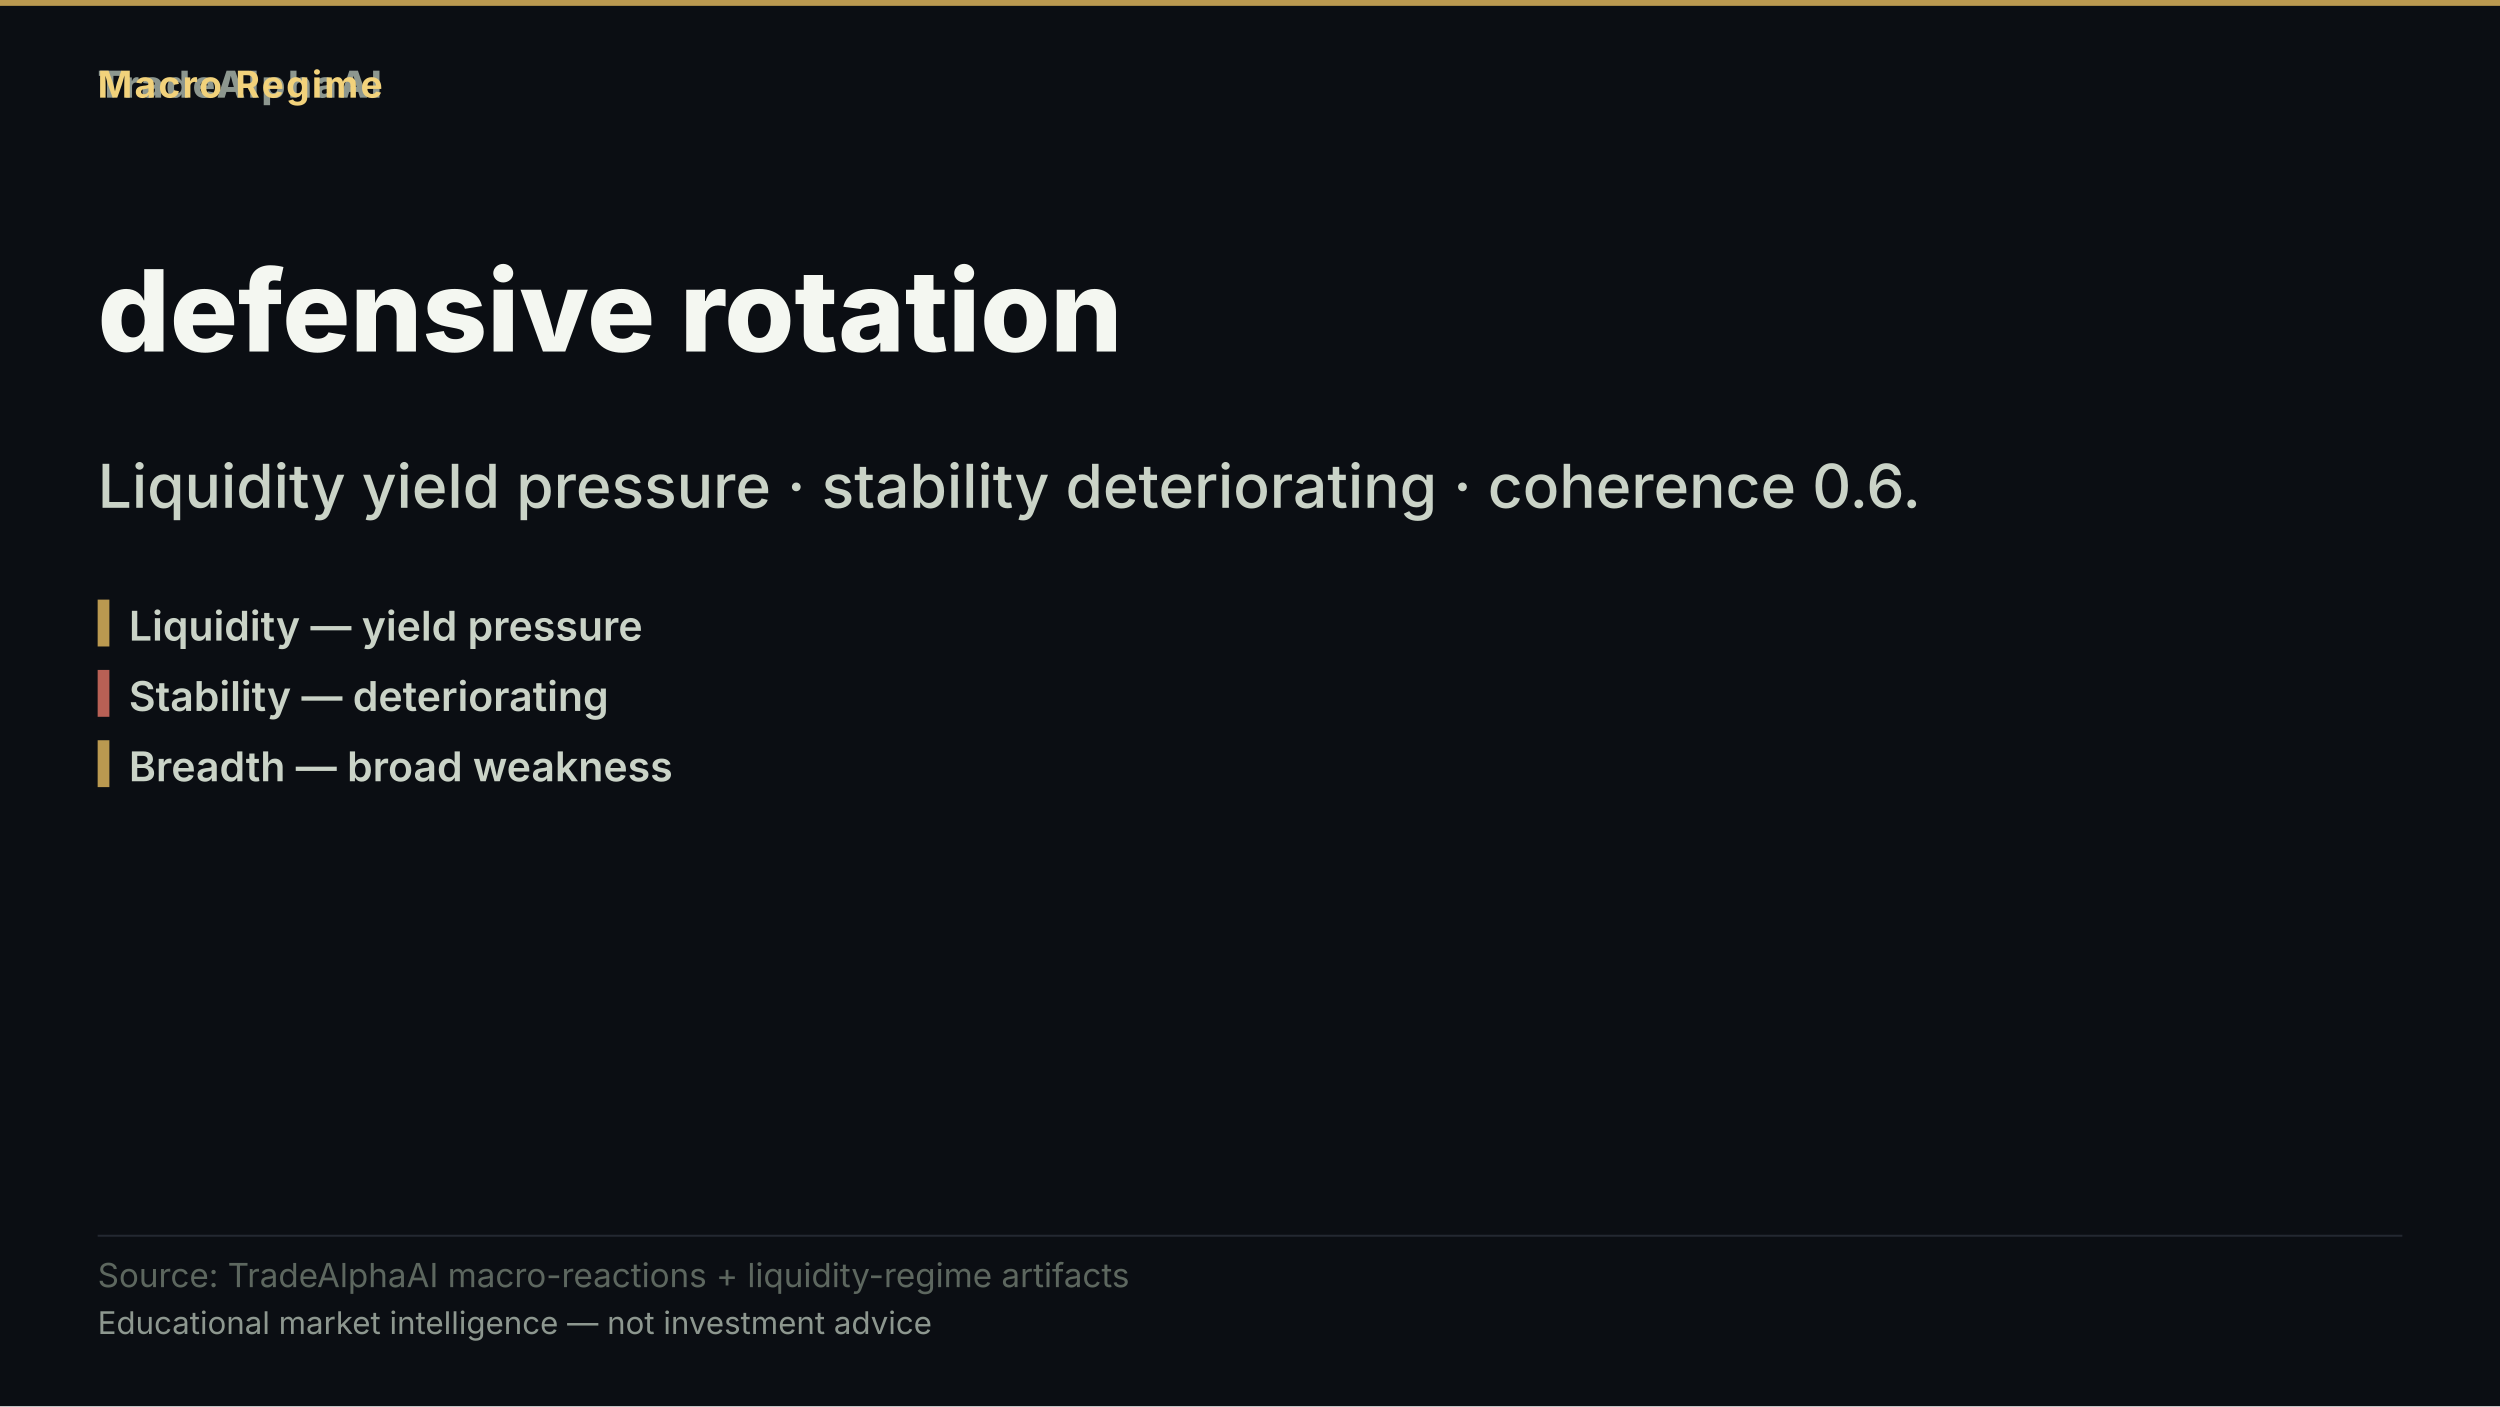
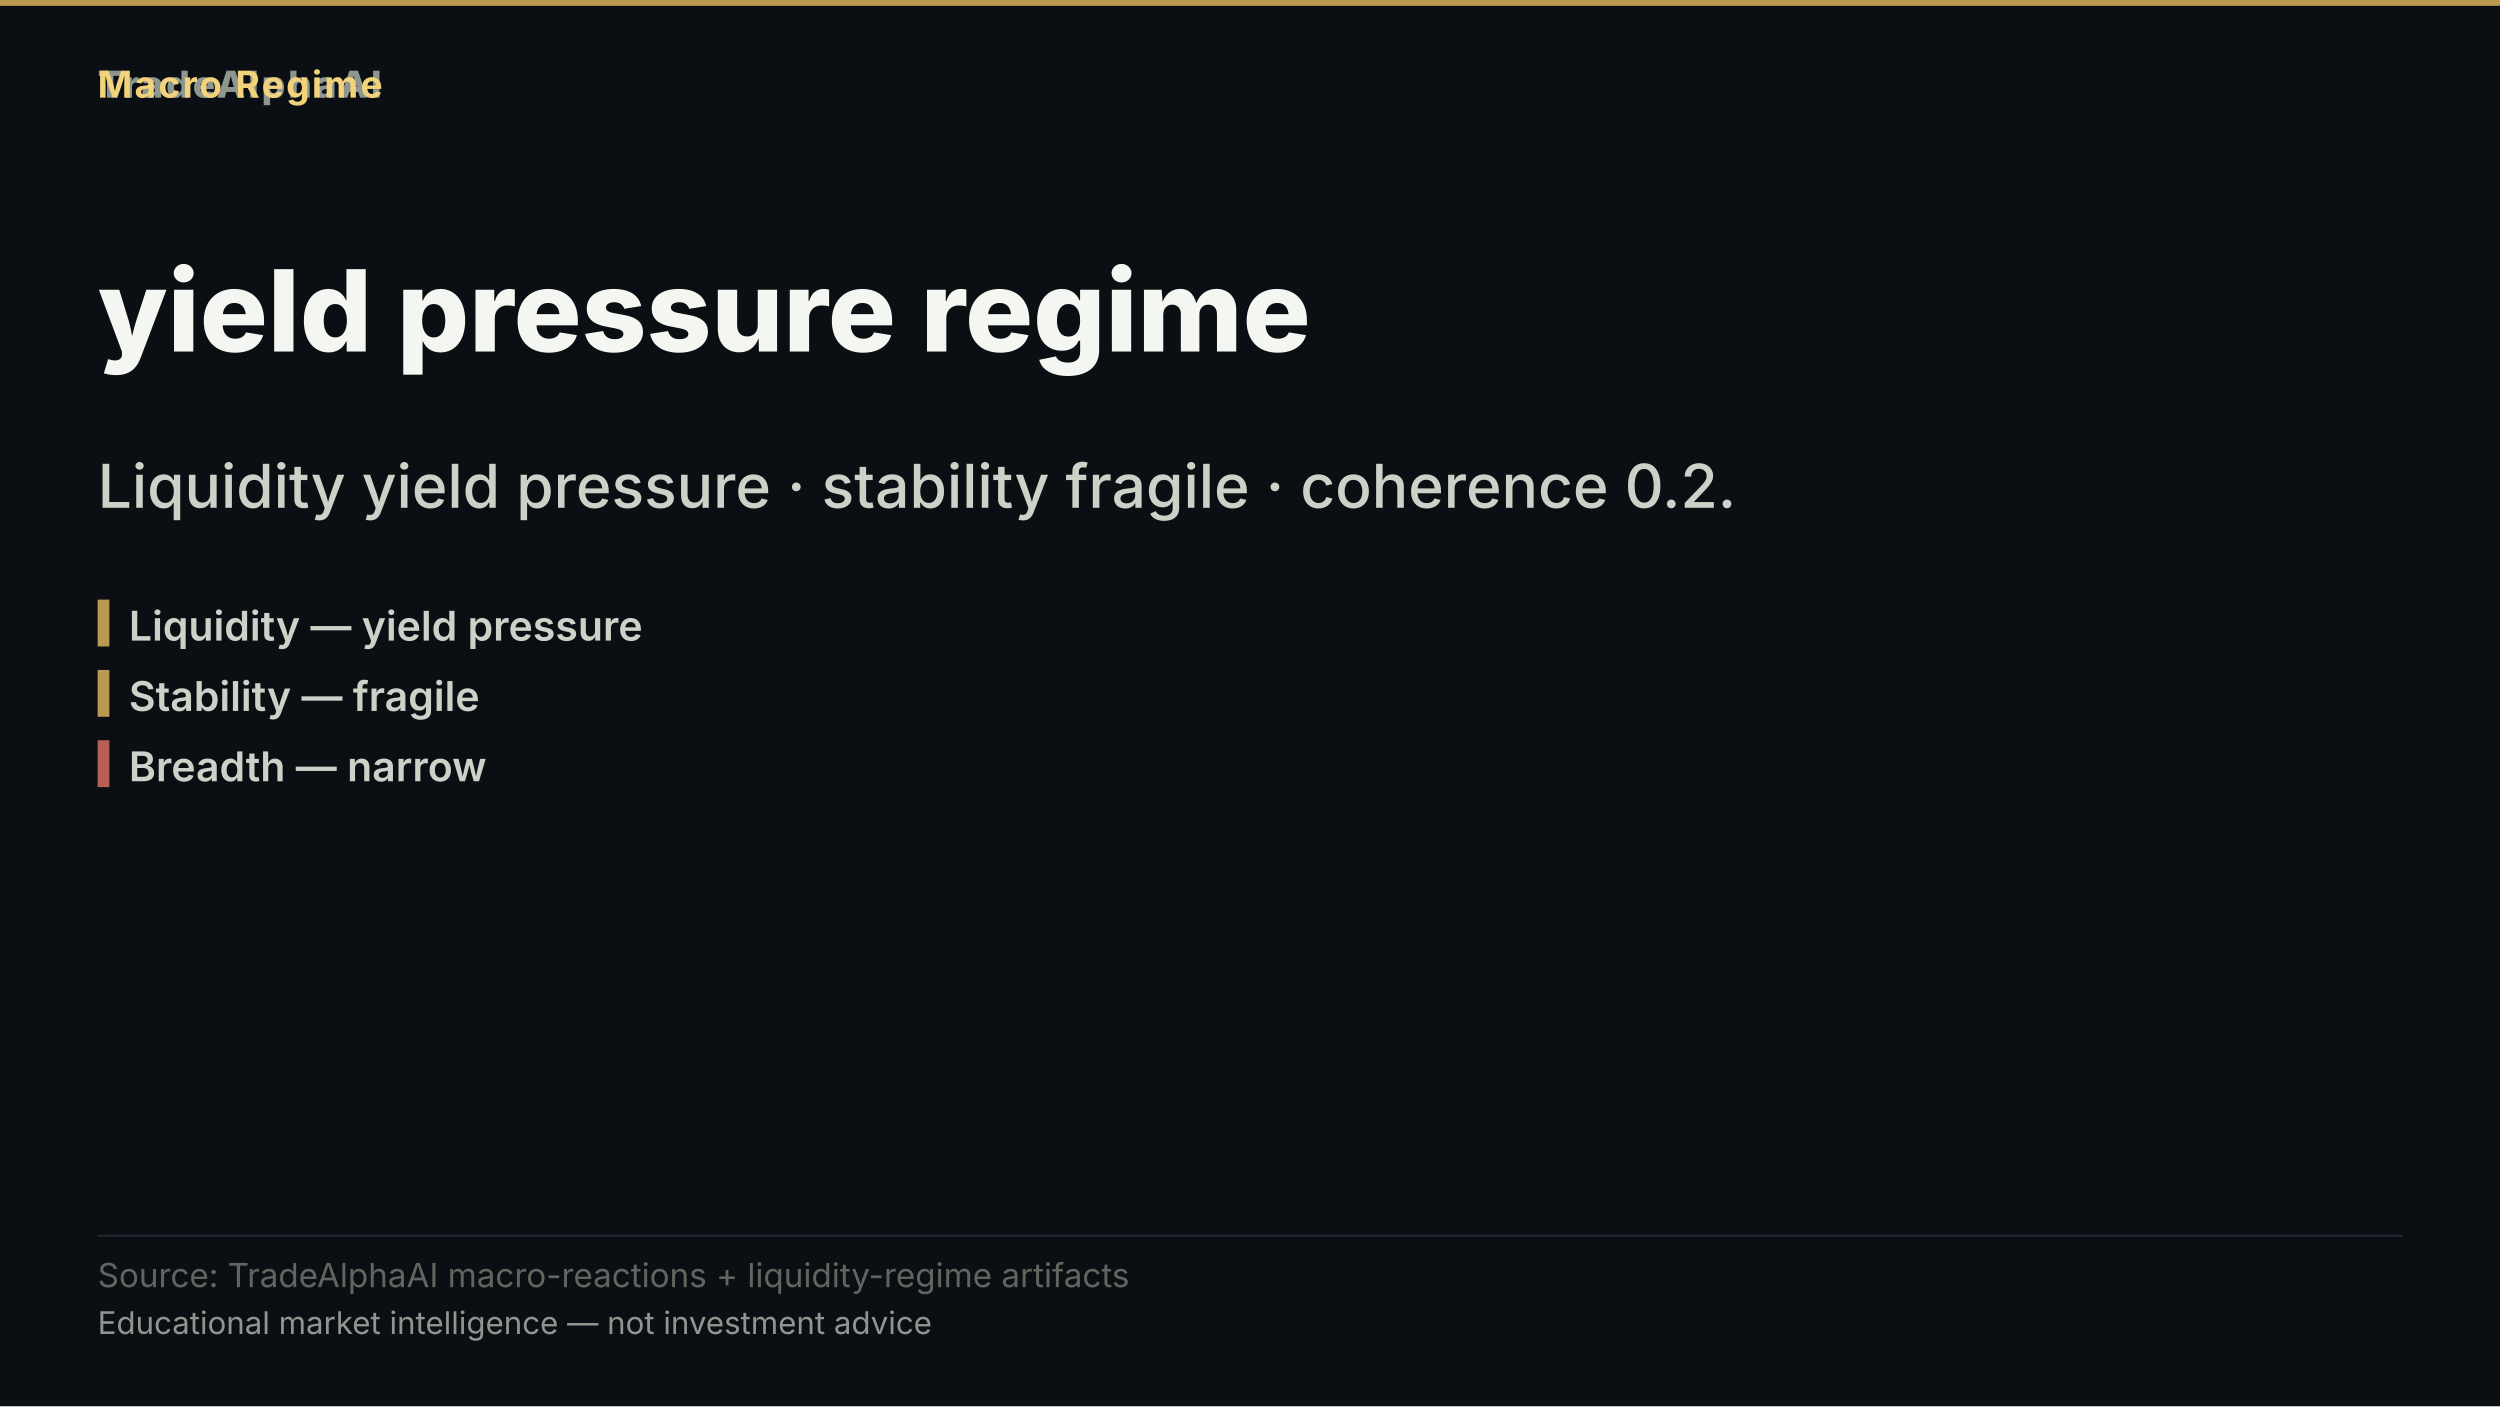
- <svg xmlns="http://www.w3.org/2000/svg" width="1280" height="720" viewBox="0 0 1280 720" role="img" aria-label="defensive rotation">
+ <svg xmlns="http://www.w3.org/2000/svg" width="1280" height="720" viewBox="0 0 1280 720" role="img" aria-label="yield pressure regime">
  <rect width="1280" height="720" fill="#0b0e13" />
  <rect x="0" y="0" width="1280" height="3" fill="#d8b15a" opacity="0.85" />
  <text x="50" y="50" font-family="'Inter','Segoe UI','Helvetica Neue',Arial,sans-serif" font-size="19" font-weight="800" letter-spacing="1.5" fill="#8d978f" text-anchor="start">TradeAlphaAI</text>
  <text x="50" y="50" font-family="'Inter','Segoe UI','Helvetica Neue',Arial,sans-serif" font-size="19" font-weight="700" letter-spacing="1.2" fill="#f2d27b" text-anchor="start">Macro Regime</text>
-   <text x="50" y="180" font-family="'Inter','Segoe UI','Helvetica Neue',Arial,sans-serif" font-size="58" font-weight="800" fill="#f4f7f1" text-anchor="start">defensive rotation</text>
-   <text x="50" y="260" font-family="'Inter','Segoe UI','Helvetica Neue',Arial,sans-serif" font-size="31" font-weight="500" fill="#cad3c7" text-anchor="start">Liquidity yield pressure · stability deteriorating · coherence 0.6.</text>
+   <text x="50" y="180" font-family="'Inter','Segoe UI','Helvetica Neue',Arial,sans-serif" font-size="58" font-weight="800" fill="#f4f7f1" text-anchor="start">yield pressure regime</text>
+   <text x="50" y="260" font-family="'Inter','Segoe UI','Helvetica Neue',Arial,sans-serif" font-size="31" font-weight="500" fill="#cad3c7" text-anchor="start">Liquidity yield pressure · stability fragile · coherence 0.2.</text>
  <rect x="50" y="307" width="6" height="24" fill="#d8b15a" opacity="0.85" />
  <text x="66" y="328" font-family="'Inter','Segoe UI','Helvetica Neue',Arial,sans-serif" font-size="21" font-weight="600" fill="#cad3c7" text-anchor="start">Liquidity — yield pressure</text>
-   <rect x="50" y="343" width="6" height="24" fill="#d66e60" opacity="0.85" />
-   <text x="66" y="364" font-family="'Inter','Segoe UI','Helvetica Neue',Arial,sans-serif" font-size="21" font-weight="600" fill="#cad3c7" text-anchor="start">Stability — deteriorating</text>
-   <rect x="50" y="379" width="6" height="24" fill="#d8b15a" opacity="0.85" />
-   <text x="66" y="400" font-family="'Inter','Segoe UI','Helvetica Neue',Arial,sans-serif" font-size="21" font-weight="600" fill="#cad3c7" text-anchor="start">Breadth — broad weakness</text>
+   <rect x="50" y="343" width="6" height="24" fill="#d8b15a" opacity="0.85" />
+   <text x="66" y="364" font-family="'Inter','Segoe UI','Helvetica Neue',Arial,sans-serif" font-size="21" font-weight="600" fill="#cad3c7" text-anchor="start">Stability — fragile</text>
+   <rect x="50" y="379" width="6" height="24" fill="#d66e60" opacity="0.85" />
+   <text x="66" y="400" font-family="'Inter','Segoe UI','Helvetica Neue',Arial,sans-serif" font-size="21" font-weight="600" fill="#cad3c7" text-anchor="start">Breadth — narrow</text>
  <rect x="50" y="632.2" width="1180" height="1" fill="rgba(148,163,184,0.18)" />
  <text x="50" y="659" font-family="'Inter','Segoe UI','Helvetica Neue',Arial,sans-serif" font-size="17" fill="#5d675f" text-anchor="start">Source: TradeAlphaAI macro-reactions + liquidity-regime artifacts</text>
  <text x="50" y="683" font-family="'Inter','Segoe UI','Helvetica Neue',Arial,sans-serif" font-size="16" fill="#8d978f" text-anchor="start">Educational market intelligence — not investment advice</text>
</svg>
